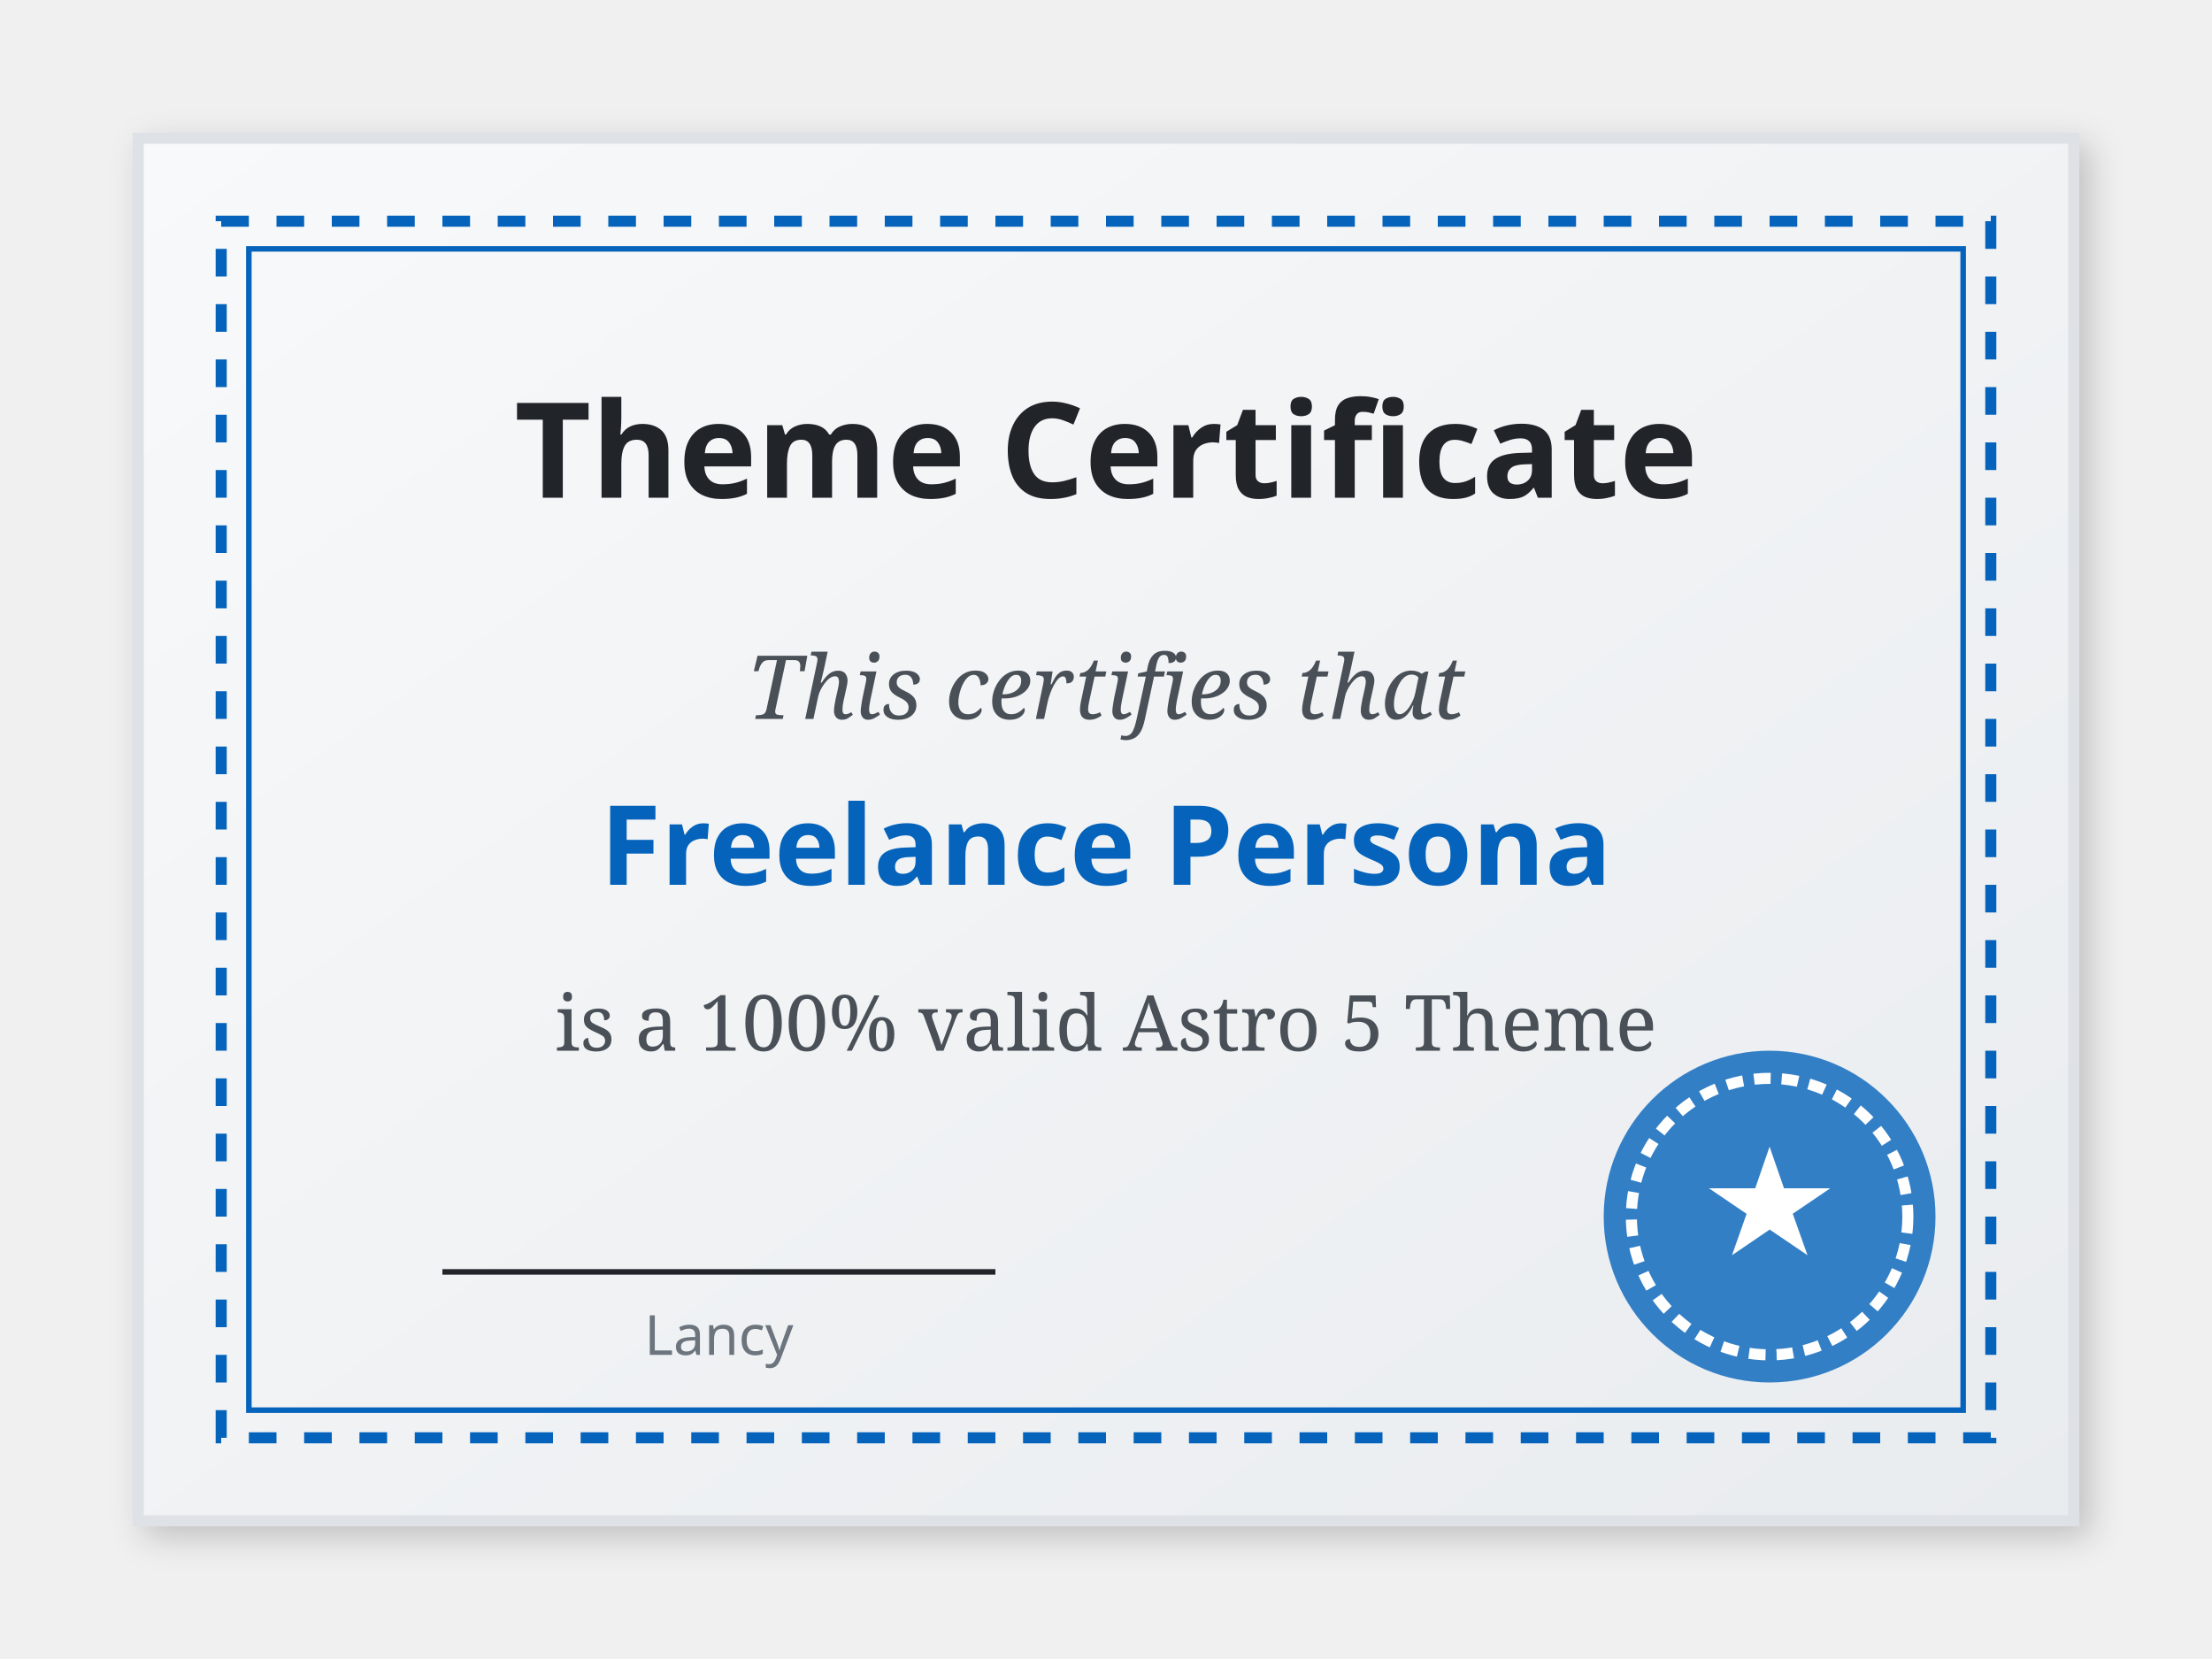
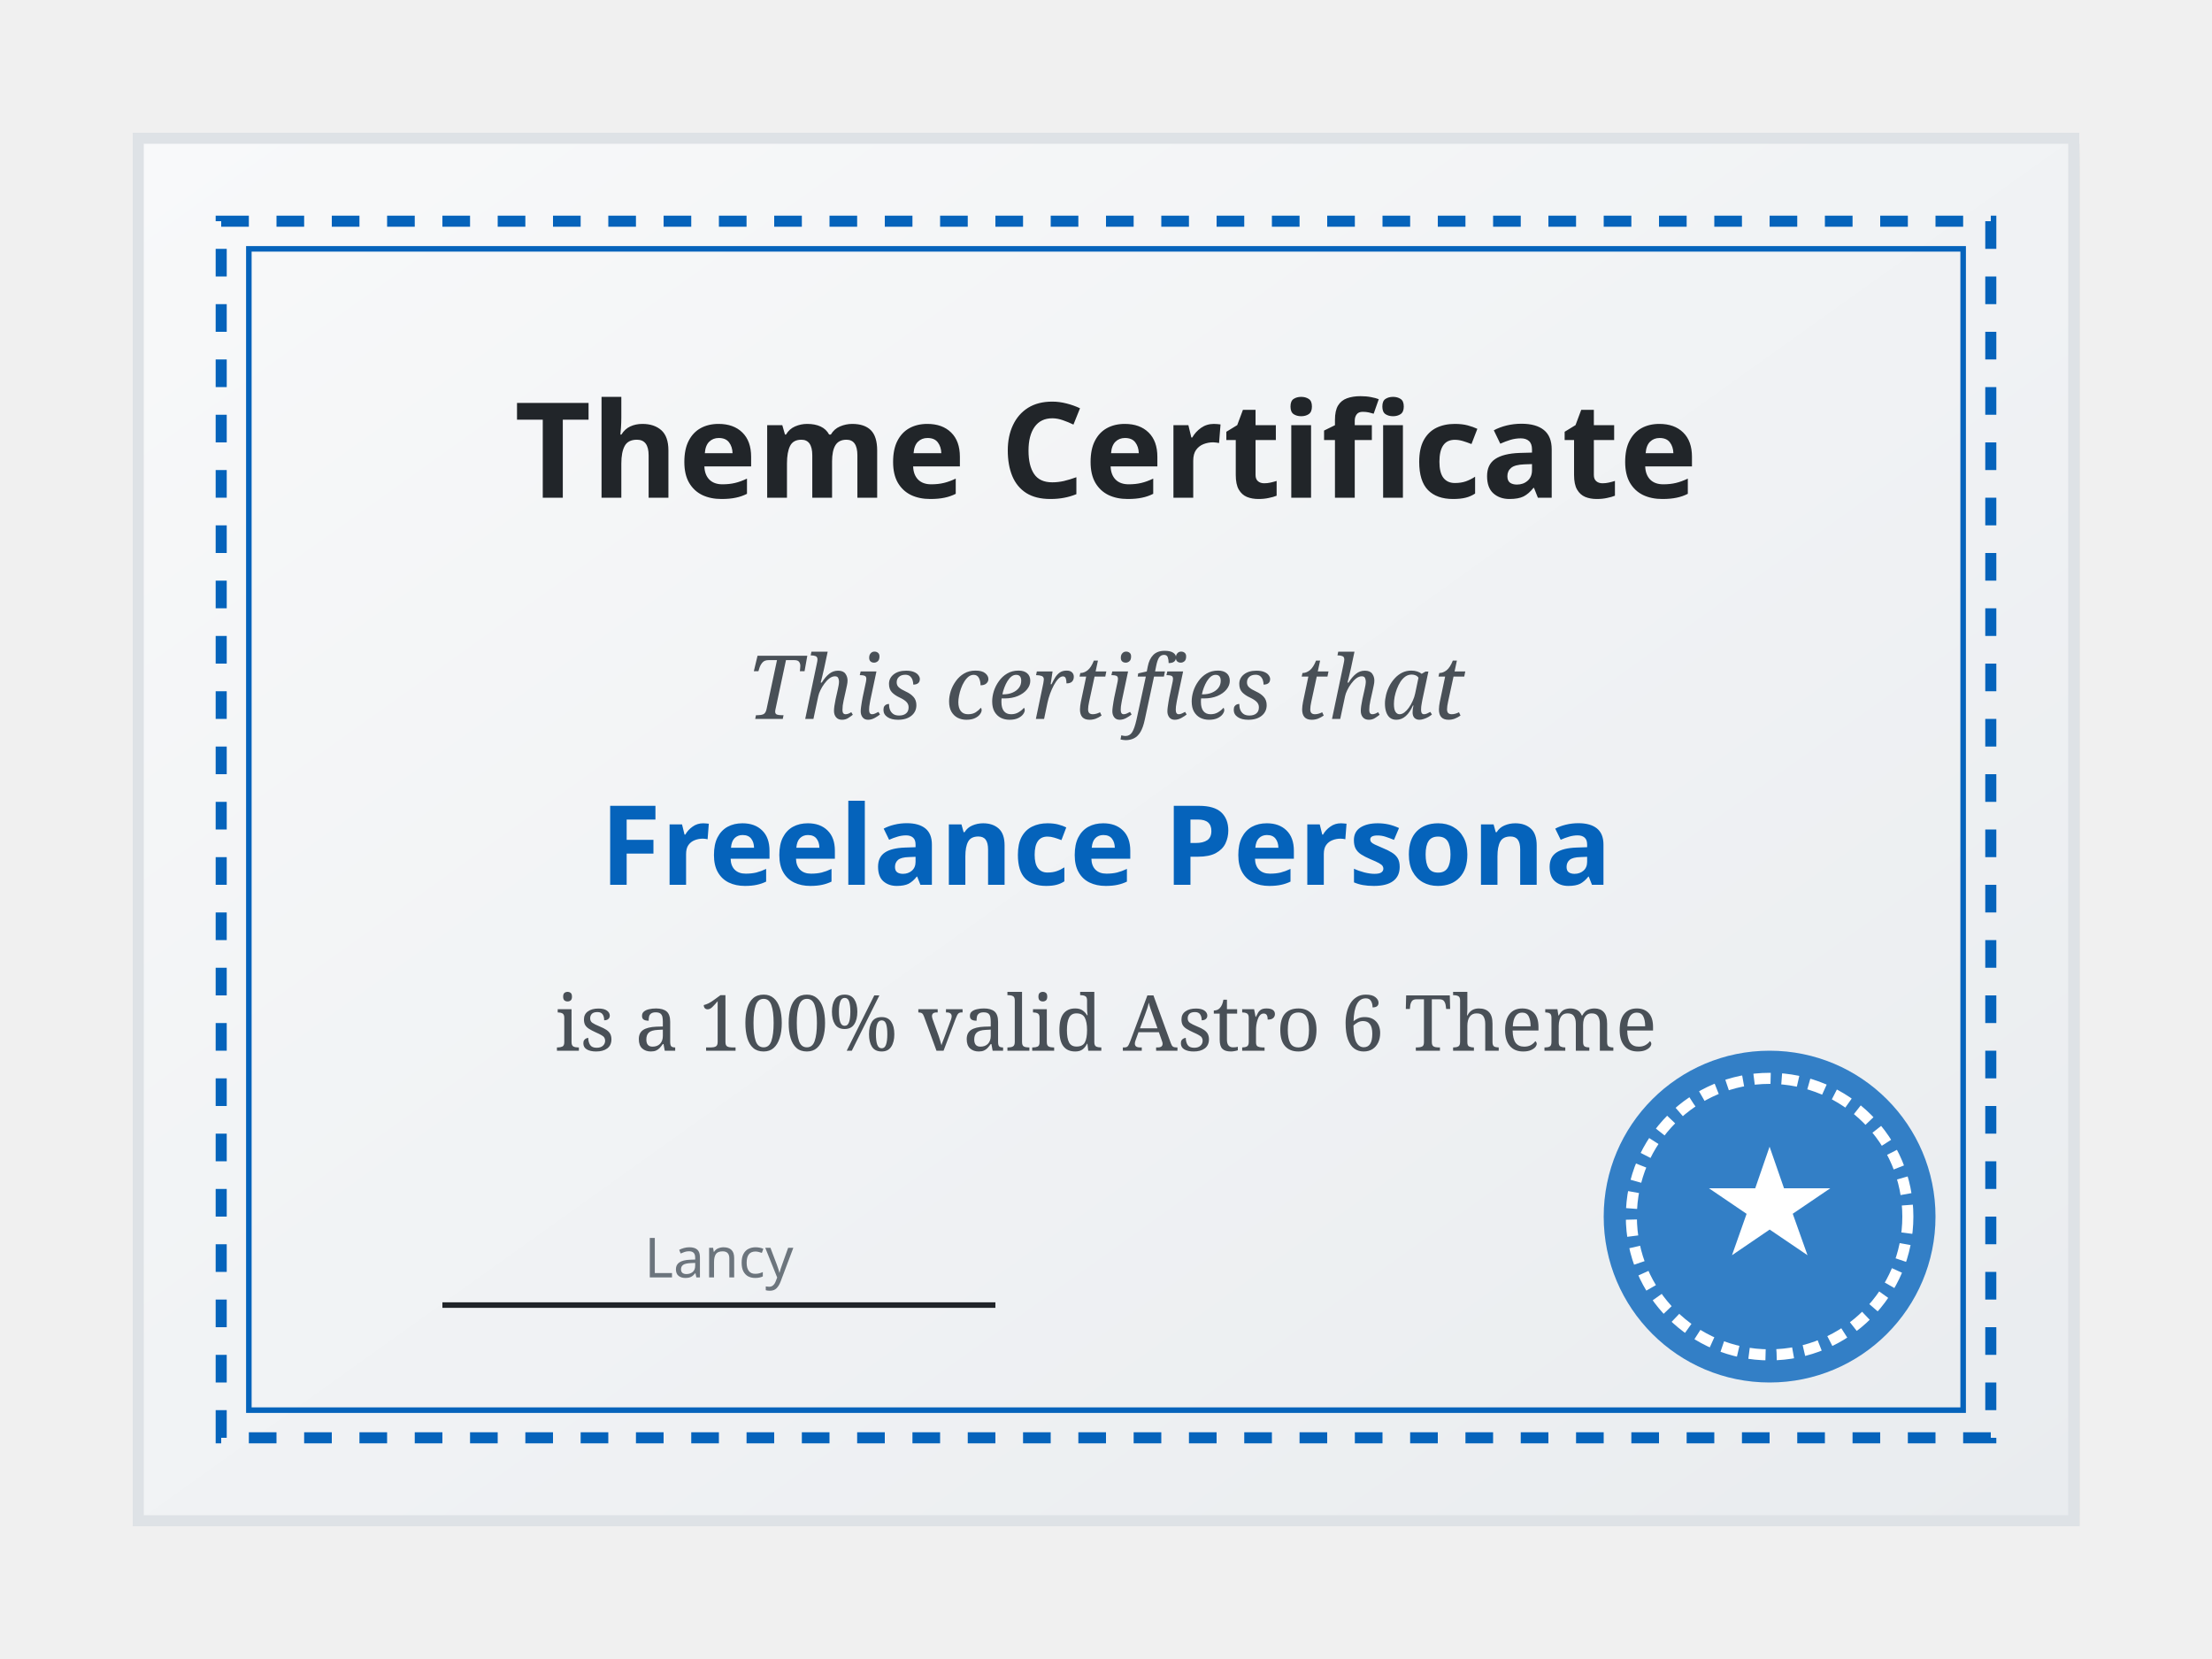
- <svg xmlns="http://www.w3.org/2000/svg" width="400" height="300" viewBox="0 0 400 300">
-   <defs>
+ <svg xmlns="http://www.w3.org/2000/svg" width="400" height="300" viewBox="0 0 400 300" version="1.1" id="svg10">
+   <defs id="defs2">
    <linearGradient id="grad1" x1="0%" y1="0%" x2="100%" y2="100%">
-       <stop offset="0%" style="stop-color:#f8f9fa;stop-opacity:1" />
-       <stop offset="100%" style="stop-color:#e9ecef;stop-opacity:1" />
+       <stop offset="0%" style="stop-color:#f8f9fa;stop-opacity:1" id="stop1" />
+       <stop offset="100%" style="stop-color:#e9ecef;stop-opacity:1" id="stop2" />
    </linearGradient>
-     <filter id="shadow">
+     <filter id="shadow" x="-0.003" y="-0.004" width="1.006" height="1.008">
      <feDropShadow dx="2" dy="2" stdDeviation="3" flood-opacity="0.2" />
    </filter>
  </defs>
-   <rect x="25" y="25" width="350" height="250" fill="url(#grad1)" stroke="#dee2e6" stroke-width="2" filter="url(#shadow)" />
-   <rect x="40" y="40" width="320" height="220" fill="none" stroke="#0563bb" stroke-width="2" stroke-dasharray="5,5" />
-   <rect x="45" y="45" width="310" height="210" fill="none" stroke="#0563bb" stroke-width="1" />
-   <circle cx="320" cy="220" r="30" fill="#0563bb" opacity="0.8" />
-   <circle cx="320" cy="220" r="25" fill="none" stroke="#fff" stroke-width="2" stroke-dasharray="3,2" />
-   <text x="320" y="225" font-family="serif" font-size="24" fill="white" text-anchor="middle" font-weight="bold">★</text>
-   <text x="200" y="90" font-family="sans-serif" font-size="24" fill="#212529" text-anchor="middle" font-weight="bold">Theme Certificate</text>
-   <text x="200" y="130" font-family="serif" font-size="16" fill="#495057" text-anchor="middle" font-style="italic">This certifies that</text>
-   <text x="200" y="160" font-family="sans-serif" font-size="20" fill="#0563bb" text-anchor="middle" font-weight="bold">Freelance Persona</text>
-   <text x="200" y="190" font-family="serif" font-size="14" fill="#495057" text-anchor="middle">is a 100% valid Astro 5 Theme</text>
-   <line x1="80" y1="230" x2="180" y2="230" stroke="#212529" stroke-width="1" />
-   <text x="130" y="245" font-family="sans-serif" font-size="10" fill="#6c757d" text-anchor="middle">Lancy</text>
+   <rect x="25" y="25" width="350" height="250" fill="url(#grad1)" stroke="#dee2e6" stroke-width="2" filter="url(#shadow)" id="rect2" />
+   <rect x="40" y="40" width="320" height="220" fill="none" stroke="#0563bb" stroke-width="2" stroke-dasharray="5,5" id="rect3" />
+   <rect x="45" y="45" width="310" height="210" fill="none" stroke="#0563bb" stroke-width="1" id="rect4" />
+   <circle cx="320" cy="220" r="30" fill="#0563bb" opacity="0.8" id="circle4" />
+   <circle cx="320" cy="220" r="25" fill="none" stroke="#fff" stroke-width="2" stroke-dasharray="3,2" id="circle5" />
+   <text x="320" y="225" font-family="serif" font-size="24" fill="white" text-anchor="middle" font-weight="bold" id="text5">★</text>
+   <text x="200" y="90" font-family="sans-serif" font-size="24" fill="#212529" text-anchor="middle" font-weight="bold" id="text6">Theme Certificate</text>
+   <text x="200" y="130" font-family="serif" font-size="16" fill="#495057" text-anchor="middle" font-style="italic" id="text7">This certifies that</text>
+   <text x="200" y="160" font-family="sans-serif" font-size="20" fill="#0563bb" text-anchor="middle" font-weight="bold" id="text8">Freelance Persona</text>
+   <text x="200" y="190" font-family="serif" font-size="14px" fill="#495057" text-anchor="middle" id="text9">is a 100% valid Astro 6 Theme</text>
+   <line x1="80" y1="236" x2="180" y2="236" stroke="#212529" stroke-width="1" id="line9" />
+   <text x="130" y="231" font-family="sans-serif" font-size="10px" fill="#6c757d" text-anchor="middle" id="text10">Lancy</text>
</svg>
